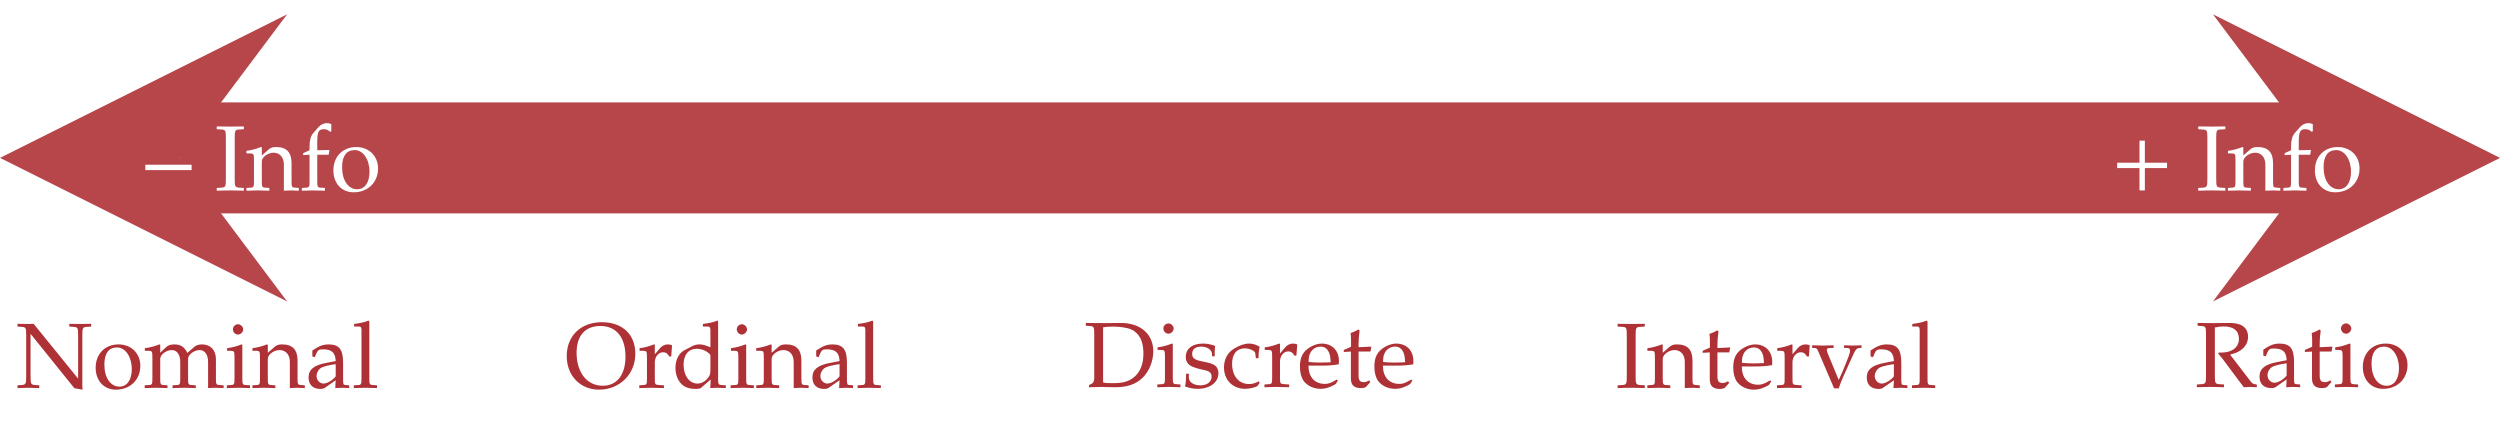
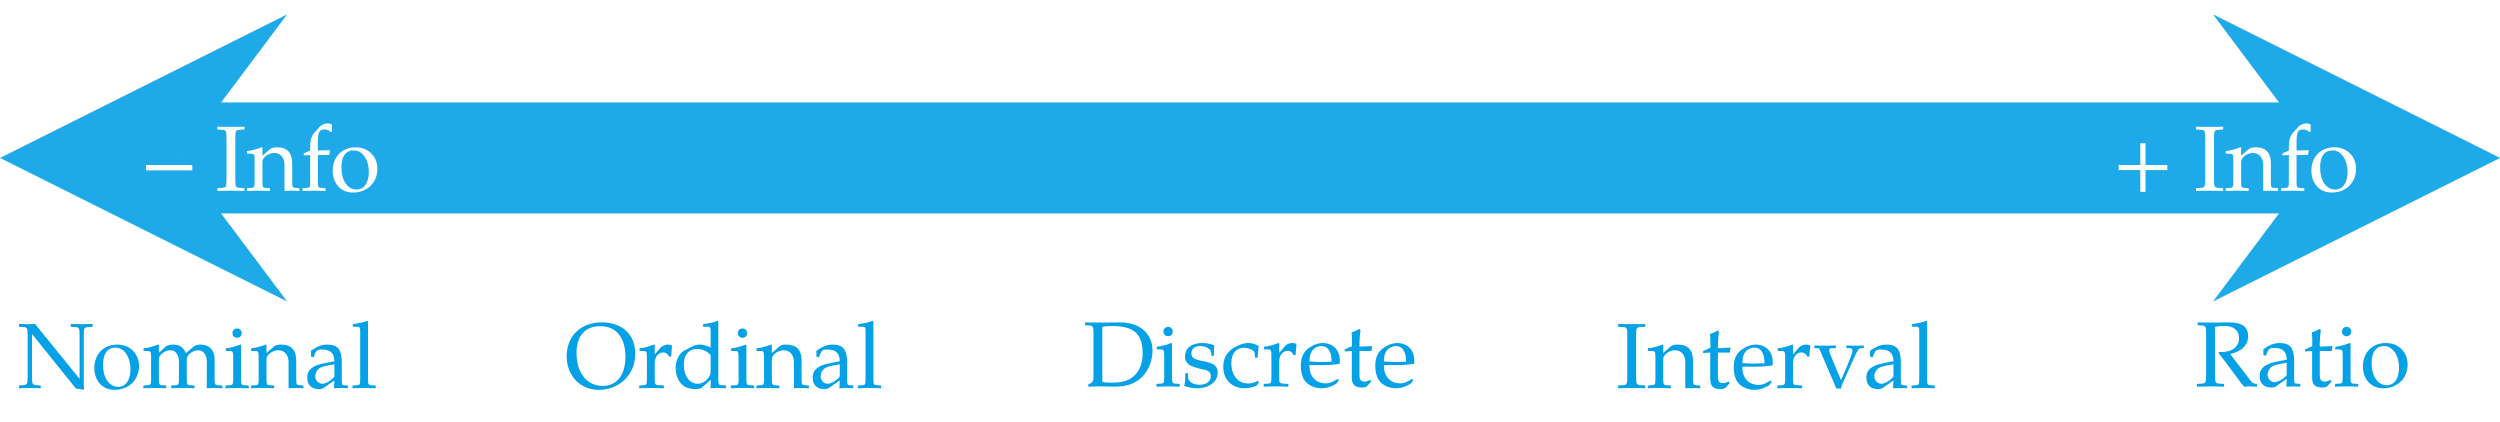
- <svg xmlns="http://www.w3.org/2000/svg" xmlns:xlink="http://www.w3.org/1999/xlink" width="269.291pt" height="45.354pt" viewBox="0 0 269.291 45.354" version="1.1">
+ <svg xmlns="http://www.w3.org/2000/svg" xmlns:xlink="http://www.w3.org/1999/xlink" width="269.29pt" height="45.35pt" viewBox="0 0 269.29 45.35" version="1.1">
  <defs>
    <g>
      <symbol overflow="visible" id="glyph0-0">
        <path style="stroke:none;" d="" />
      </symbol>
      <symbol overflow="visible" id="glyph0-1">
        <path style="stroke:none;" d="M 4.984 -2.188 L 4.984 -2.766 L 0 -2.766 L 0 -2.188 Z M 4.984 -2.188 " />
      </symbol>
      <symbol overflow="visible" id="glyph0-2">
-         <path style="stroke:none;" d="M 2.156 -5.672 C 2.156 -6.453 2.203 -6.547 2.656 -6.562 L 3.141 -6.594 L 3.141 -6.891 C 2.406 -6.875 2.188 -6.875 1.672 -6.875 C 1.172 -6.875 0.938 -6.875 0.219 -6.891 L 0.219 -6.594 L 0.703 -6.562 C 1.156 -6.547 1.203 -6.453 1.203 -5.672 L 1.203 -1.203 C 1.203 -0.406 1.156 -0.328 0.703 -0.297 L 0.219 -0.266 L 0.219 0.031 C 0.812 0.016 1.156 0 1.672 0 C 2.188 0 2.547 0.016 3.141 0.031 L 3.141 -0.266 L 2.656 -0.297 C 2.203 -0.328 2.156 -0.406 2.156 -1.203 Z M 2.156 -5.672 " />
+         <path style="stroke:none;" d="M 3.141 0.031 L 3.141 -0.266 L 2.656 -0.297 C 2.203 -0.328 2.156 -0.406 2.156 -1.203 L 2.156 -5.672 C 2.156 -6.453 2.203 -6.547 2.656 -6.562 L 3.141 -6.594 L 3.141 -6.891 C 2.656 -6.875 2.156 -6.875 1.672 -6.875 C 1.188 -6.875 0.703 -6.875 0.219 -6.891 L 0.219 -6.594 L 0.703 -6.562 C 1.156 -6.547 1.203 -6.453 1.203 -5.672 L 1.203 -1.203 C 1.203 -0.406 1.156 -0.328 0.703 -0.297 L 0.219 -0.266 L 0.219 0.031 C 0.703 0.016 1.188 0 1.672 0 C 2.156 0 2.656 0.016 3.141 0.031 Z M 3.141 0.031 " />
      </symbol>
      <symbol overflow="visible" id="glyph0-3">
-         <path style="stroke:none;" d="M 4.094 0.031 C 4.688 0 4.703 0 4.875 0 C 5.016 0 5.016 0 5.703 0.031 L 5.703 -0.266 L 5.297 -0.297 C 4.953 -0.312 4.922 -0.375 4.922 -1.016 L 4.922 -2.938 C 4.922 -4.109 4.375 -4.672 3.266 -4.672 C 2.891 -4.672 2.688 -4.609 2.469 -4.422 L 1.719 -3.766 L 1.719 -4.641 L 1.625 -4.672 C 1.109 -4.469 0.594 -4.328 0.062 -4.266 L 0.062 -3.984 L 0.438 -3.984 C 0.844 -3.984 0.875 -3.922 0.875 -3.266 L 0.875 -1.016 C 0.875 -0.391 0.844 -0.312 0.516 -0.297 L 0.062 -0.266 L 0.062 0.031 C 0.734 0.016 1 0 1.297 0 C 1.578 0 1.859 0.016 2.531 0.031 L 2.531 -0.266 L 2.078 -0.297 C 1.75 -0.312 1.719 -0.391 1.719 -1.016 L 1.719 -3.125 C 1.719 -3.578 2.375 -4.062 2.984 -4.062 C 3.656 -4.062 4.094 -3.562 4.094 -2.797 Z M 4.094 0.031 " />
+         <path style="stroke:none;" d="M 5.703 0.031 L 5.703 -0.266 L 5.297 -0.297 C 4.953 -0.312 4.922 -0.375 4.922 -1.016 L 4.922 -2.938 C 4.922 -4.109 4.375 -4.672 3.266 -4.672 C 2.891 -4.672 2.688 -4.609 2.469 -4.422 L 1.719 -3.766 L 1.719 -4.641 L 1.625 -4.672 C 1.109 -4.469 0.594 -4.328 0.062 -4.266 L 0.062 -3.984 L 0.438 -3.984 C 0.844 -3.984 0.875 -3.922 0.875 -3.266 L 0.875 -1.016 C 0.875 -0.391 0.844 -0.312 0.516 -0.297 L 0.062 -0.266 L 0.062 0.031 C 0.469 0.016 0.891 0 1.297 0 C 1.703 0 2.125 0.016 2.531 0.031 L 2.531 -0.266 L 2.078 -0.297 C 1.75 -0.312 1.719 -0.391 1.719 -1.016 L 1.719 -3.125 C 1.719 -3.578 2.375 -4.062 2.984 -4.062 C 3.656 -4.062 4.094 -3.562 4.094 -2.797 L 4.094 0.031 C 4.344 0.016 4.609 0 4.875 0 C 5.156 0 5.422 0.016 5.703 0.031 Z M 5.703 0.031 " />
      </symbol>
      <symbol overflow="visible" id="glyph0-4">
-         <path style="stroke:none;" d="M 3.406 -7.141 C 3.188 -7.234 3.078 -7.25 2.938 -7.25 C 2.625 -7.25 2.266 -7.094 2.047 -6.844 L 1.469 -6.188 C 1.188 -5.859 1.062 -5.406 1.062 -4.75 L 1.062 -4.328 L 0.375 -4.016 L 0.375 -3.797 L 1.062 -3.844 L 1.062 -1.016 C 1.062 -0.391 1.031 -0.312 0.688 -0.297 L 0.234 -0.266 L 0.234 0.031 C 1.219 0 1.219 0 1.469 0 C 1.719 0 1.719 0 2.719 0.031 L 2.719 -0.266 L 2.266 -0.297 C 1.922 -0.312 1.891 -0.391 1.891 -1.016 L 1.891 -3.844 L 3.125 -3.844 L 3.203 -4.359 L 1.891 -4.328 L 1.891 -5.172 C 1.891 -6.312 2.031 -6.594 2.594 -6.594 C 2.859 -6.594 3.047 -6.531 3.281 -6.312 L 3.406 -6.375 Z M 3.406 -7.141 " />
+         <path style="stroke:none;" d="M 3.406 -6.375 L 3.406 -7.141 C 3.188 -7.234 3.078 -7.25 2.938 -7.25 C 2.625 -7.25 2.266 -7.094 2.047 -6.844 L 1.469 -6.188 C 1.188 -5.859 1.062 -5.406 1.062 -4.75 L 1.062 -4.328 L 0.375 -4.016 L 0.375 -3.797 L 1.062 -3.844 L 1.062 -1.016 C 1.062 -0.391 1.031 -0.312 0.688 -0.297 L 0.234 -0.266 L 0.234 0.031 C 0.641 0.016 1.062 0 1.469 0 C 1.891 0 2.297 0.016 2.719 0.031 L 2.719 -0.266 L 2.266 -0.297 C 1.922 -0.312 1.891 -0.391 1.891 -1.016 L 1.891 -3.844 L 3.125 -3.844 L 3.203 -4.359 C 2.766 -4.344 2.328 -4.328 1.891 -4.328 L 1.891 -5.172 C 1.891 -6.312 2.031 -6.594 2.594 -6.594 C 2.859 -6.594 3.047 -6.531 3.281 -6.312 Z M 3.406 -6.375 " />
      </symbol>
      <symbol overflow="visible" id="glyph0-5">
-         <path style="stroke:none;" d="M 2.781 -4.672 C 1.328 -4.672 0.312 -3.656 0.312 -2.156 C 0.312 -0.75 1.203 0.203 2.5 0.203 C 4.031 0.203 5.125 -0.875 5.125 -2.359 C 5.125 -3.703 4.141 -4.672 2.781 -4.672 Z M 2.609 -4.344 C 3.516 -4.344 4.203 -3.344 4.203 -2 C 4.203 -0.844 3.688 -0.125 2.875 -0.125 C 1.906 -0.125 1.25 -1.094 1.25 -2.5 C 1.25 -3.703 1.719 -4.344 2.609 -4.344 Z M 2.609 -4.344 " />
+         <path style="stroke:none;" d="M 5.125 -2.359 C 5.125 -3.703 4.141 -4.672 2.781 -4.672 C 1.328 -4.672 0.312 -3.656 0.312 -2.156 C 0.312 -0.75 1.203 0.203 2.5 0.203 C 4.031 0.203 5.125 -0.875 5.125 -2.359 Z M 4.203 -2 C 4.203 -0.844 3.688 -0.125 2.875 -0.125 C 1.906 -0.125 1.25 -1.094 1.25 -2.5 C 1.25 -3.703 1.719 -4.344 2.609 -4.344 C 3.516 -4.344 4.203 -3.344 4.203 -2 Z M 4.203 -2 " />
      </symbol>
      <symbol overflow="visible" id="glyph0-6">
-         <path style="stroke:none;" d="M 1.359 -6.875 C 0.812 -6.875 0.719 -6.875 0.172 -6.891 L 0.172 -6.594 L 0.609 -6.562 C 1.062 -6.547 1.109 -6.453 1.109 -5.672 L 1.109 -1.203 C 1.109 -0.422 1.062 -0.328 0.609 -0.297 L 0.172 -0.266 L 0.172 0.031 C 1.156 0 1.156 0 1.328 0 C 1.469 0 1.469 0 2.516 0.031 L 2.516 -0.266 L 2.078 -0.297 C 1.625 -0.328 1.578 -0.422 1.578 -1.203 L 1.578 -5.812 L 6.297 0.047 L 7.188 0.203 C 7.188 0.156 7.188 0.156 7.172 0.078 C 7.172 -0.031 7.156 -0.109 7.156 -0.172 L 7.156 -5.672 C 7.156 -6.453 7.203 -6.547 7.672 -6.562 L 8.109 -6.594 L 8.109 -6.891 C 7.062 -6.875 7.062 -6.875 6.906 -6.875 C 6.734 -6.875 6.734 -6.875 5.75 -6.891 L 5.75 -6.594 L 6.188 -6.562 C 6.656 -6.547 6.703 -6.453 6.703 -5.672 L 6.703 -0.984 L 1.906 -6.891 Z M 1.359 -6.875 " />
+         <path style="stroke:none;" d="M 5.641 -2.219 L 5.641 -2.766 L 3.297 -2.766 L 3.297 -5.109 L 2.734 -5.109 L 2.734 -2.766 L 0.406 -2.766 L 0.406 -2.219 L 2.734 -2.219 L 2.734 0.125 L 3.297 0.125 L 3.297 -2.219 Z M 5.641 -2.219 " />
      </symbol>
      <symbol overflow="visible" id="glyph0-7">
-         <path style="stroke:none;" d="M 0.172 -3.984 L 0.547 -3.984 C 0.953 -3.984 0.984 -3.922 0.984 -3.266 L 0.984 -1.016 C 0.984 -0.391 0.953 -0.312 0.625 -0.297 L 0.156 -0.266 L 0.156 0.031 C 1.109 0 1.141 0 1.422 0 C 1.703 0 1.969 0.016 2.609 0.031 L 2.609 -0.266 L 2.188 -0.297 C 1.859 -0.312 1.828 -0.391 1.828 -1.016 L 1.828 -3.125 C 1.828 -3.578 2.484 -4.062 3.078 -4.062 C 3.625 -4.062 3.984 -3.562 3.984 -2.797 L 3.984 -1.016 C 3.984 -0.391 3.953 -0.312 3.625 -0.297 L 3.156 -0.266 L 3.156 0.031 C 4.156 0 4.156 0 4.406 0 C 4.656 0 4.656 0 5.656 0.031 L 5.656 -0.266 L 5.188 -0.297 C 4.859 -0.312 4.828 -0.391 4.828 -1.016 L 4.828 -3.125 C 4.828 -3.578 5.484 -4.062 6.078 -4.062 C 6.625 -4.062 6.984 -3.562 6.984 -2.797 L 6.984 0.031 C 7.594 0 7.609 0 7.781 0 C 7.906 0 7.906 0 8.656 0.031 L 8.656 -0.266 L 8.188 -0.297 C 7.859 -0.312 7.828 -0.391 7.828 -1.016 L 7.828 -3.078 C 7.828 -4.062 7.25 -4.672 6.328 -4.672 C 5.984 -4.672 5.688 -4.578 5.516 -4.422 L 4.75 -3.75 C 4.438 -4.406 4.031 -4.672 3.344 -4.672 C 2.969 -4.672 2.688 -4.578 2.516 -4.422 L 1.828 -3.781 L 1.828 -4.641 L 1.734 -4.672 C 1.219 -4.469 0.703 -4.328 0.172 -4.266 Z M 0.172 -3.984 " />
+         <path style="stroke:none;" d="M 8.109 -6.594 L 8.109 -6.891 C 7.703 -6.875 7.312 -6.875 6.906 -6.875 C 6.516 -6.875 6.141 -6.875 5.75 -6.891 L 5.75 -6.594 L 6.188 -6.562 C 6.656 -6.547 6.703 -6.453 6.703 -5.672 L 6.703 -0.984 L 1.906 -6.891 C 1.906 -6.891 1.578 -6.875 1.359 -6.875 C 0.891 -6.875 0.172 -6.891 0.172 -6.891 L 0.172 -6.594 L 0.609 -6.562 C 1.062 -6.547 1.109 -6.453 1.109 -5.672 L 1.109 -1.203 C 1.109 -0.422 1.062 -0.328 0.609 -0.297 L 0.172 -0.266 L 0.172 0.031 C 0.562 0.016 0.938 0 1.328 0 C 1.719 0 2.125 0.016 2.516 0.031 L 2.516 -0.266 L 2.078 -0.297 C 1.625 -0.328 1.578 -0.422 1.578 -1.203 L 1.578 -5.812 L 6.297 0.047 L 7.188 0.203 C 7.188 0.094 7.156 -0.062 7.156 -0.172 L 7.156 -5.672 C 7.156 -6.453 7.203 -6.547 7.672 -6.562 Z M 8.109 -6.594 " />
      </symbol>
      <symbol overflow="visible" id="glyph0-8">
-         <path style="stroke:none;" d="M 1.875 -4.641 L 1.781 -4.672 C 1.281 -4.469 0.75 -4.328 0.234 -4.266 L 0.234 -3.984 L 0.594 -3.984 C 1 -3.984 1.031 -3.922 1.031 -3.266 L 1.031 -1.016 C 1.031 -0.391 1 -0.312 0.672 -0.297 L 0.203 -0.266 L 0.203 0.031 C 1.203 0 1.203 0 1.453 0 C 1.703 0 1.703 0 2.703 0.031 L 2.703 -0.266 L 2.25 -0.297 C 1.906 -0.312 1.875 -0.391 1.875 -1.016 Z M 1.422 -6.844 C 1.109 -6.844 0.859 -6.594 0.859 -6.297 C 0.859 -6 1.109 -5.734 1.406 -5.734 C 1.688 -5.734 1.969 -6 1.969 -6.297 C 1.969 -6.562 1.688 -6.844 1.422 -6.844 Z M 1.422 -6.844 " />
+         <path style="stroke:none;" d="M 8.656 0.031 L 8.656 -0.266 L 8.188 -0.297 C 7.859 -0.312 7.828 -0.391 7.828 -1.016 L 7.828 -3.078 C 7.828 -4.062 7.25 -4.672 6.328 -4.672 C 5.984 -4.672 5.688 -4.578 5.516 -4.422 L 4.75 -3.75 C 4.438 -4.406 4.031 -4.672 3.344 -4.672 C 2.969 -4.672 2.688 -4.578 2.516 -4.422 L 1.828 -3.781 L 1.828 -4.641 L 1.734 -4.672 C 1.219 -4.469 0.703 -4.328 0.172 -4.266 L 0.172 -3.984 L 0.547 -3.984 C 0.953 -3.984 0.984 -3.922 0.984 -3.266 L 0.984 -1.016 C 0.984 -0.391 0.953 -0.312 0.625 -0.297 L 0.156 -0.266 L 0.156 0.031 C 0.578 0.016 1 0 1.422 0 C 1.828 0 2.219 0.016 2.609 0.031 L 2.609 -0.266 L 2.188 -0.297 C 1.859 -0.312 1.828 -0.391 1.828 -1.016 L 1.828 -3.125 C 1.828 -3.578 2.484 -4.062 3.078 -4.062 C 3.625 -4.062 3.984 -3.562 3.984 -2.797 L 3.984 -1.016 C 3.984 -0.391 3.953 -0.312 3.625 -0.297 L 3.156 -0.266 L 3.156 0.031 C 3.578 0.016 3.984 0 4.406 0 C 4.828 0 5.234 0.016 5.656 0.031 L 5.656 -0.266 L 5.188 -0.297 C 4.859 -0.312 4.828 -0.391 4.828 -1.016 L 4.828 -3.125 C 4.828 -3.578 5.484 -4.062 6.078 -4.062 C 6.625 -4.062 6.984 -3.562 6.984 -2.797 L 6.984 0.031 C 7.25 0.016 7.516 0 7.781 0 C 8.078 0 8.359 0.016 8.656 0.031 Z M 8.656 0.031 " />
      </symbol>
      <symbol overflow="visible" id="glyph0-9">
-         <path style="stroke:none;" d="M 3.234 -0.812 L 3.188 0.031 C 3.828 0 3.828 0 3.953 0 C 4 0 4.25 0.016 4.688 0.031 L 4.688 -0.266 L 4.312 -0.297 C 4.062 -0.297 4.031 -0.375 4.031 -0.875 L 4.031 -2.688 C 4.031 -4.141 3.609 -4.672 2.453 -4.672 C 2.031 -4.672 1.625 -4.562 1.25 -4.344 L 0.719 -4.016 L 0.719 -3.375 L 0.984 -3.297 L 1.109 -3.609 C 1.312 -4.078 1.422 -4.141 1.875 -4.141 C 2.812 -4.141 3.203 -3.781 3.234 -2.875 L 2.25 -2.688 C 0.891 -2.438 0.312 -1.969 0.312 -1.109 C 0.312 -0.328 0.781 0.125 1.578 0.125 C 1.75 0.125 1.922 0.094 2 0.047 Z M 3.234 -1.234 C 2.938 -0.828 2.312 -0.453 1.922 -0.453 C 1.531 -0.453 1.172 -0.812 1.172 -1.25 C 1.172 -1.609 1.375 -1.969 1.672 -2.156 C 1.922 -2.297 2.469 -2.438 3.234 -2.547 Z M 3.234 -1.234 " />
+         <path style="stroke:none;" d="M 2.703 0.031 L 2.703 -0.266 L 2.25 -0.297 C 1.906 -0.312 1.875 -0.391 1.875 -1.016 L 1.875 -4.641 L 1.781 -4.672 C 1.281 -4.469 0.75 -4.328 0.234 -4.266 L 0.234 -3.984 L 0.594 -3.984 C 1 -3.984 1.031 -3.922 1.031 -3.266 L 1.031 -1.016 C 1.031 -0.391 1 -0.312 0.672 -0.297 L 0.203 -0.266 L 0.203 0.031 C 0.625 0.016 1.031 0 1.453 0 C 1.875 0 2.281 0.016 2.703 0.031 Z M 1.953 -5.906 C 1.953 -6.188 1.75 -6.406 1.469 -6.406 C 1.156 -6.406 0.953 -6.203 0.953 -5.906 C 0.953 -5.609 1.156 -5.406 1.453 -5.406 C 1.75 -5.406 1.953 -5.609 1.953 -5.906 Z M 1.953 -5.906 " />
      </symbol>
      <symbol overflow="visible" id="glyph0-10">
-         <path style="stroke:none;" d="M 0.234 -6.594 L 0.781 -6.594 C 0.969 -6.594 1.031 -6.484 1.031 -6.188 L 1.031 -1.016 C 1.031 -0.391 1 -0.312 0.672 -0.297 L 0.203 -0.266 L 0.203 0.031 C 1.203 0 1.203 0 1.453 0 C 1.703 0 1.703 0 2.703 0.031 L 2.703 -0.266 L 2.25 -0.297 C 1.906 -0.312 1.875 -0.391 1.875 -1.016 L 1.875 -7.156 L 1.781 -7.234 C 1.344 -7.062 1.016 -6.984 0.234 -6.875 Z M 0.234 -6.594 " />
+         <path style="stroke:none;" d="M 4.688 0.031 L 4.688 -0.266 L 4.312 -0.297 C 4.062 -0.297 4.031 -0.375 4.031 -0.875 L 4.031 -2.688 C 4.031 -4.141 3.609 -4.672 2.453 -4.672 C 2.031 -4.672 1.625 -4.562 1.25 -4.344 L 0.719 -4.016 L 0.719 -3.375 L 0.984 -3.297 L 1.109 -3.609 C 1.312 -4.078 1.422 -4.141 1.875 -4.141 C 2.812 -4.141 3.203 -3.781 3.234 -2.875 L 2.25 -2.688 C 0.891 -2.438 0.312 -1.969 0.312 -1.109 C 0.312 -0.328 0.781 0.125 1.578 0.125 C 1.75 0.125 1.922 0.094 2 0.047 L 3.234 -0.812 L 3.188 0.031 C 3.438 0.016 3.703 0 3.953 0 C 4.203 0 4.453 0.016 4.688 0.031 Z M 3.234 -1.234 C 2.938 -0.828 2.312 -0.453 1.922 -0.453 C 1.531 -0.453 1.172 -0.812 1.172 -1.25 C 1.172 -1.609 1.375 -1.969 1.672 -2.156 C 1.922 -2.297 2.469 -2.438 3.234 -2.547 Z M 3.234 -1.234 " />
      </symbol>
      <symbol overflow="visible" id="glyph0-11">
-         <path style="stroke:none;" d="M 4 -7.062 C 1.734 -7.062 0.219 -5.594 0.219 -3.406 C 0.219 -1.312 1.672 0.203 3.688 0.203 C 5.922 0.203 7.609 -1.469 7.609 -3.656 C 7.609 -5.75 6.219 -7.062 4 -7.062 Z M 3.844 -6.656 C 5.547 -6.656 6.547 -5.438 6.547 -3.359 C 6.547 -1.391 5.625 -0.219 4.094 -0.219 C 2.406 -0.219 1.281 -1.641 1.281 -3.766 C 1.281 -5.609 2.203 -6.656 3.844 -6.656 Z M 3.844 -6.656 " />
+         <path style="stroke:none;" d="M 2.703 0.031 L 2.703 -0.266 L 2.25 -0.297 C 1.906 -0.312 1.875 -0.391 1.875 -1.016 L 1.875 -7.156 L 1.781 -7.234 C 1.344 -7.062 1.016 -6.984 0.234 -6.875 L 0.234 -6.594 L 0.781 -6.594 C 0.969 -6.594 1.031 -6.484 1.031 -6.188 L 1.031 -1.016 C 1.031 -0.391 1 -0.312 0.672 -0.297 L 0.203 -0.266 L 0.203 0.031 C 0.625 0.016 1.031 0 1.453 0 C 1.875 0 2.281 0.016 2.703 0.031 Z M 2.703 0.031 " />
      </symbol>
      <symbol overflow="visible" id="glyph0-12">
-         <path style="stroke:none;" d="M 0.234 -3.984 L 0.594 -3.984 C 1 -3.984 1.031 -3.922 1.031 -3.266 L 1.031 -1.016 C 1.031 -0.391 1 -0.312 0.672 -0.297 L 0.203 -0.266 L 0.203 0.031 C 0.922 0.016 1.188 0 1.438 0 C 1.641 0 1.641 0 2.859 0.031 L 2.859 -0.266 L 2.344 -0.297 C 1.891 -0.328 1.875 -0.359 1.875 -1.016 L 1.875 -2.734 C 1.875 -3.328 2.266 -3.828 2.766 -3.828 C 3.062 -3.828 3.266 -3.688 3.422 -3.375 L 3.641 -3.375 L 3.734 -4.562 C 3.625 -4.641 3.438 -4.672 3.266 -4.672 C 2.953 -4.672 2.641 -4.516 2.438 -4.266 L 1.875 -3.609 L 1.875 -4.641 L 1.781 -4.672 C 1.281 -4.469 0.75 -4.328 0.234 -4.266 Z M 0.234 -3.984 " />
+         <path style="stroke:none;" d="M 7.609 -3.656 C 7.609 -5.75 6.219 -7.062 4 -7.062 C 1.734 -7.062 0.219 -5.594 0.219 -3.406 C 0.219 -1.312 1.672 0.203 3.688 0.203 C 5.922 0.203 7.609 -1.469 7.609 -3.656 Z M 6.547 -3.359 C 6.547 -1.391 5.625 -0.219 4.094 -0.219 C 2.406 -0.219 1.281 -1.641 1.281 -3.766 C 1.281 -5.609 2.203 -6.656 3.844 -6.656 C 5.547 -6.656 6.547 -5.438 6.547 -3.359 Z M 6.547 -3.359 " />
      </symbol>
      <symbol overflow="visible" id="glyph0-13">
-         <path style="stroke:none;" d="M 4.109 -4.359 C 3.547 -4.594 3.266 -4.672 2.922 -4.672 C 2.656 -4.672 2.406 -4.609 2.156 -4.484 L 1.281 -4.031 C 0.719 -3.734 0.344 -3 0.344 -2.156 C 0.344 -1.359 0.625 -0.703 1.109 -0.297 C 1.453 -0.016 1.906 0.125 2.562 0.125 C 2.766 0.125 2.984 0.078 3.047 0.047 L 4.141 -0.891 L 4.094 0.031 C 4.578 0.016 4.75 0 4.859 0 C 4.938 0 5.078 0 5.297 0.016 C 5.359 0.016 5.562 0.016 5.766 0.031 L 5.766 -0.266 L 5.312 -0.297 C 4.969 -0.312 4.938 -0.391 4.938 -1.016 L 4.938 -7.156 L 4.859 -7.234 C 4.422 -7.062 4.094 -6.984 3.297 -6.875 L 3.297 -6.594 L 3.859 -6.594 C 4.031 -6.594 4.109 -6.484 4.109 -6.188 Z M 4.109 -2.203 C 4.109 -1.562 4.094 -1.453 3.953 -1.219 C 3.672 -0.75 3.188 -0.453 2.719 -0.453 C 1.844 -0.453 1.219 -1.297 1.219 -2.484 C 1.219 -3.562 1.75 -4.203 2.656 -4.203 C 3.031 -4.203 3.422 -4.078 3.781 -3.844 C 3.984 -3.703 4.109 -3.562 4.109 -3.484 Z M 4.109 -2.203 " />
+         <path style="stroke:none;" d="M 3.734 -4.562 C 3.625 -4.641 3.438 -4.672 3.266 -4.672 C 2.953 -4.672 2.641 -4.516 2.438 -4.266 L 1.875 -3.609 L 1.875 -4.641 L 1.781 -4.672 C 1.281 -4.469 0.75 -4.328 0.234 -4.266 L 0.234 -3.984 L 0.594 -3.984 C 1 -3.984 1.031 -3.922 1.031 -3.266 L 1.031 -1.016 C 1.031 -0.391 1 -0.312 0.672 -0.297 L 0.203 -0.266 L 0.203 0.031 C 0.625 0.016 1.031 0 1.438 0 C 1.906 0 2.375 0.016 2.859 0.031 L 2.859 -0.266 L 2.344 -0.297 C 1.891 -0.328 1.875 -0.359 1.875 -1.016 L 1.875 -2.734 C 1.875 -3.328 2.266 -3.828 2.766 -3.828 C 3.062 -3.828 3.266 -3.688 3.422 -3.375 L 3.641 -3.375 Z M 3.734 -4.562 " />
      </symbol>
      <symbol overflow="visible" id="glyph0-14">
-         <path style="stroke:none;" d="M 0.562 -0.203 L 0.562 0.031 C 1.719 0 1.719 0 1.953 0 C 2.141 0 2.297 0 2.469 0.016 C 3.266 0.031 3.266 0.031 3.406 0.031 C 4.672 0.031 5.625 -0.297 6.328 -0.984 C 7.047 -1.688 7.484 -2.766 7.484 -3.844 C 7.484 -5.688 6.109 -6.891 4 -6.891 C 3.938 -6.891 3.812 -6.891 3.625 -6.891 C 3.125 -6.875 2.703 -6.875 2.266 -6.875 C 1.906 -6.875 1.359 -6.875 0.219 -6.891 L 0.219 -6.594 L 0.625 -6.562 C 1.078 -6.547 1.125 -6.453 1.125 -5.672 L 1.125 -0.953 C 1.125 -0.656 1.031 -0.438 0.875 -0.359 Z M 2.078 -6.422 C 2.328 -6.469 2.688 -6.5 3.188 -6.5 C 3.906 -6.5 4.703 -6.375 5.125 -6.188 C 5.344 -6.094 5.531 -5.953 5.719 -5.766 C 6.188 -5.297 6.422 -4.578 6.422 -3.578 C 6.422 -2.469 6.078 -1.609 5.422 -1.062 C 4.828 -0.578 4.234 -0.406 3.094 -0.406 C 2.641 -0.406 2.328 -0.422 2.078 -0.484 Z M 2.078 -6.422 " />
+         <path style="stroke:none;" d="M 5.766 0.031 L 5.766 -0.266 L 5.312 -0.297 C 4.969 -0.312 4.938 -0.391 4.938 -1.016 L 4.938 -7.156 L 4.859 -7.234 C 4.422 -7.062 4.094 -6.984 3.297 -6.875 L 3.297 -6.594 L 3.859 -6.594 C 4.031 -6.594 4.109 -6.484 4.109 -6.188 L 4.109 -4.359 C 3.547 -4.594 3.266 -4.672 2.922 -4.672 C 2.656 -4.672 2.406 -4.609 2.156 -4.484 L 1.281 -4.031 C 0.719 -3.734 0.344 -3 0.344 -2.156 C 0.344 -1.359 0.625 -0.703 1.109 -0.297 C 1.453 -0.016 1.906 0.125 2.562 0.125 C 2.766 0.125 2.984 0.078 3.047 0.047 L 4.141 -0.891 L 4.094 0.031 C 4.359 0.016 4.609 0 4.859 0 C 5.156 0 5.469 0.016 5.766 0.031 Z M 4.109 -2.203 C 4.109 -1.562 4.094 -1.453 3.953 -1.219 C 3.672 -0.75 3.188 -0.453 2.719 -0.453 C 1.844 -0.453 1.219 -1.297 1.219 -2.484 C 1.219 -3.562 1.75 -4.203 2.656 -4.203 C 3.031 -4.203 3.422 -4.078 3.781 -3.844 C 3.984 -3.703 4.109 -3.562 4.109 -3.484 Z M 4.109 -2.203 " />
      </symbol>
      <symbol overflow="visible" id="glyph0-15">
-         <path style="stroke:none;" d="M 0.406 -1.422 C 0.406 -0.734 0.375 -0.438 0.297 -0.047 C 0.812 0.125 1.203 0.203 1.672 0.203 C 2.969 0.203 3.891 -0.5 3.891 -1.469 C 3.891 -1.781 3.812 -2.016 3.625 -2.219 C 3.359 -2.469 3.031 -2.578 2.156 -2.75 C 1.328 -2.906 1.062 -3.109 1.062 -3.562 C 1.062 -4.062 1.422 -4.344 2.031 -4.344 C 2.688 -4.344 3.203 -4 3.203 -3.531 L 3.203 -3.297 L 3.484 -3.297 C 3.484 -3.875 3.5 -4.109 3.531 -4.422 C 3 -4.609 2.641 -4.672 2.234 -4.672 C 1.078 -4.672 0.375 -4.125 0.375 -3.234 C 0.375 -2.75 0.594 -2.406 1.047 -2.203 C 1.312 -2.078 1.844 -1.922 2.516 -1.781 C 2.969 -1.672 3.156 -1.469 3.156 -1.094 C 3.156 -0.547 2.656 -0.172 1.953 -0.172 C 1.219 -0.172 0.703 -0.516 0.703 -1.016 L 0.703 -1.422 Z M 0.406 -1.422 " />
+         <path style="stroke:none;" d="M 7.484 -3.844 C 7.484 -5.688 6.109 -6.891 4 -6.891 C 3.422 -6.891 2.844 -6.875 2.266 -6.875 C 1.578 -6.875 0.906 -6.875 0.219 -6.891 L 0.219 -6.594 L 0.625 -6.562 C 1.078 -6.547 1.125 -6.453 1.125 -5.672 L 1.125 -0.953 C 1.125 -0.656 1.031 -0.438 0.875 -0.359 L 0.562 -0.203 L 0.562 0.031 C 1.031 0.016 1.5 0 1.953 0 C 2.438 0 2.922 0.031 3.406 0.031 C 4.672 0.031 5.625 -0.297 6.328 -0.984 C 7.047 -1.688 7.484 -2.766 7.484 -3.844 Z M 6.422 -3.578 C 6.422 -2.469 6.078 -1.609 5.422 -1.062 C 4.828 -0.578 4.234 -0.406 3.094 -0.406 C 2.641 -0.406 2.328 -0.422 2.078 -0.484 L 2.078 -6.422 C 2.328 -6.469 2.688 -6.5 3.188 -6.5 C 4.281 -6.5 5.188 -6.297 5.719 -5.766 C 6.188 -5.297 6.422 -4.578 6.422 -3.578 Z M 6.422 -3.578 " />
      </symbol>
      <symbol overflow="visible" id="glyph0-16">
-         <path style="stroke:none;" d="M 3.984 -3.094 C 3.984 -3.562 4.031 -3.969 4.109 -4.328 C 3.719 -4.562 3.375 -4.672 2.953 -4.672 C 2.484 -4.672 1.922 -4.484 1.328 -4.109 C 0.625 -3.672 0.266 -2.969 0.266 -2.094 C 0.266 -0.75 1.203 0.203 2.547 0.203 C 3.062 0.203 3.812 0.016 3.906 -0.141 L 4.109 -0.453 L 4.016 -0.609 C 3.656 -0.406 3.328 -0.312 2.969 -0.312 C 1.859 -0.312 1.141 -1.172 1.141 -2.5 C 1.141 -3.562 1.641 -4.156 2.531 -4.156 C 2.969 -4.156 3.453 -3.953 3.625 -3.703 L 3.703 -3.094 Z M 3.984 -3.094 " />
+         <path style="stroke:none;" d="M 3.891 -1.469 C 3.891 -1.781 3.812 -2.016 3.625 -2.219 C 3.359 -2.469 3.031 -2.578 2.156 -2.75 C 1.328 -2.906 1.062 -3.109 1.062 -3.562 C 1.062 -4.062 1.422 -4.344 2.031 -4.344 C 2.688 -4.344 3.203 -4 3.203 -3.531 L 3.203 -3.297 L 3.484 -3.297 C 3.484 -3.875 3.5 -4.109 3.531 -4.422 C 3 -4.609 2.641 -4.672 2.234 -4.672 C 1.078 -4.672 0.375 -4.125 0.375 -3.234 C 0.375 -2.75 0.594 -2.406 1.047 -2.203 C 1.312 -2.078 1.844 -1.922 2.516 -1.781 C 2.969 -1.672 3.156 -1.469 3.156 -1.094 C 3.156 -0.547 2.656 -0.172 1.953 -0.172 C 1.219 -0.172 0.703 -0.516 0.703 -1.016 L 0.703 -1.422 L 0.406 -1.422 C 0.406 -0.734 0.375 -0.438 0.297 -0.047 C 0.812 0.125 1.203 0.203 1.672 0.203 C 2.969 0.203 3.891 -0.5 3.891 -1.469 Z M 3.891 -1.469 " />
      </symbol>
      <symbol overflow="visible" id="glyph0-17">
-         <path style="stroke:none;" d="M 4.359 -0.703 L 4.234 -0.797 C 3.594 -0.422 3.359 -0.328 2.938 -0.328 C 2.281 -0.328 1.75 -0.625 1.469 -1.109 C 1.281 -1.438 1.203 -1.719 1.188 -2.297 L 2.641 -2.297 C 3.328 -2.297 3.766 -2.328 4.453 -2.438 C 4.453 -2.578 4.469 -2.656 4.469 -2.781 C 4.469 -3.922 3.734 -4.672 2.609 -4.672 C 2.25 -4.672 1.812 -4.547 1.406 -4.312 C 0.594 -3.844 0.266 -3.219 0.266 -2.188 C 0.266 -1.562 0.406 -1.016 0.672 -0.641 C 1.078 -0.109 1.75 0.203 2.5 0.203 C 2.859 0.203 3.234 0.125 3.641 -0.062 C 3.906 -0.172 4.109 -0.297 4.156 -0.359 Z M 3.578 -2.656 C 3.062 -2.641 2.828 -2.625 2.469 -2.625 C 2 -2.625 1.75 -2.641 1.203 -2.688 C 1.203 -3.156 1.25 -3.375 1.375 -3.641 C 1.578 -4.078 2.016 -4.344 2.5 -4.344 C 2.828 -4.344 3.078 -4.219 3.266 -3.953 C 3.484 -3.625 3.547 -3.328 3.578 -2.656 Z M 3.578 -2.656 " />
+         <path style="stroke:none;" d="M 4.109 -0.453 L 4.016 -0.609 C 3.656 -0.406 3.328 -0.312 2.969 -0.312 C 1.859 -0.312 1.141 -1.172 1.141 -2.5 C 1.141 -3.562 1.641 -4.156 2.531 -4.156 C 2.969 -4.156 3.453 -3.953 3.625 -3.703 L 3.703 -3.094 L 3.984 -3.094 C 3.984 -3.562 4.031 -3.969 4.109 -4.328 C 3.719 -4.562 3.375 -4.672 2.953 -4.672 C 2.484 -4.672 1.922 -4.484 1.328 -4.109 C 0.625 -3.672 0.266 -2.969 0.266 -2.094 C 0.266 -0.75 1.203 0.203 2.547 0.203 C 3.062 0.203 3.812 0.016 3.906 -0.141 Z M 4.109 -0.453 " />
      </symbol>
      <symbol overflow="visible" id="glyph0-18">
-         <path style="stroke:none;" d="M 0.984 -3.812 L 0.984 -0.938 C 0.984 -0.203 1.312 0.125 2.078 0.125 C 2.297 0.125 2.547 0.062 2.609 0 L 3.078 -0.531 L 2.953 -0.703 C 2.703 -0.562 2.547 -0.516 2.359 -0.516 C 1.969 -0.516 1.812 -0.703 1.812 -1.203 L 1.812 -3.812 L 3.094 -3.812 L 3.188 -4.344 L 1.812 -4.281 L 1.812 -4.672 C 1.812 -5.078 1.844 -5.438 1.922 -6.078 L 1.797 -6.188 C 1.562 -6.047 1.266 -5.906 0.953 -5.812 C 0.984 -5.516 1 -5.328 1 -5.031 L 1 -4.328 L 0.219 -3.984 L 0.219 -3.766 Z M 0.984 -3.812 " />
+         <path style="stroke:none;" d="M 4.469 -2.781 C 4.469 -3.922 3.734 -4.672 2.609 -4.672 C 2.25 -4.672 1.812 -4.547 1.406 -4.312 C 0.594 -3.844 0.266 -3.219 0.266 -2.188 C 0.266 -1.562 0.406 -1.016 0.672 -0.641 C 1.062 -0.109 1.75 0.203 2.5 0.203 C 2.859 0.203 3.234 0.125 3.641 -0.062 C 3.906 -0.172 4.109 -0.297 4.156 -0.359 L 4.359 -0.703 L 4.234 -0.797 C 3.594 -0.422 3.359 -0.328 2.938 -0.328 C 2.281 -0.328 1.75 -0.625 1.469 -1.109 C 1.281 -1.438 1.203 -1.719 1.188 -2.297 L 2.641 -2.297 C 3.328 -2.297 3.766 -2.328 4.453 -2.438 C 4.453 -2.578 4.469 -2.656 4.469 -2.781 Z M 3.578 -2.656 L 2.469 -2.625 C 2 -2.625 1.75 -2.641 1.203 -2.688 C 1.203 -3.156 1.25 -3.375 1.375 -3.641 C 1.578 -4.078 2.016 -4.344 2.5 -4.344 C 2.828 -4.344 3.078 -4.219 3.266 -3.953 C 3.484 -3.625 3.578 -3.328 3.578 -2.656 Z M 3.578 -2.656 " />
      </symbol>
      <symbol overflow="visible" id="glyph0-19">
-         <path style="stroke:none;" d="M 5.375 -4.297 L 5.375 -4.578 C 4.781 -4.562 4.594 -4.547 4.438 -4.547 C 4.281 -4.547 4.094 -4.562 3.5 -4.578 L 3.5 -4.297 L 3.906 -4.281 C 4.062 -4.266 4.141 -4.172 4.141 -4.016 C 4.141 -3.859 4.078 -3.594 3.953 -3.297 L 3.531 -2.234 C 3.422 -1.938 3.297 -1.672 2.922 -0.844 L 1.734 -3.703 C 1.672 -3.844 1.641 -3.984 1.641 -4.094 C 1.641 -4.203 1.734 -4.266 1.891 -4.281 L 2.375 -4.297 L 2.375 -4.578 C 1.406 -4.547 1.406 -4.547 1.219 -4.547 C 1.031 -4.547 0.547 -4.562 0.062 -4.578 L 0.062 -4.297 L 0.406 -4.281 C 0.547 -4.25 0.594 -4.203 0.703 -3.953 L 2.422 0.062 L 2.922 0.062 C 2.984 -0.094 3.078 -0.359 3.078 -0.375 C 3.188 -0.672 3.312 -1.016 3.328 -1.016 L 4.5 -3.609 C 4.719 -4.078 4.859 -4.25 5.062 -4.281 Z M 5.375 -4.297 " />
+         <path style="stroke:none;" d="M 3.188 -4.344 L 1.812 -4.281 L 1.812 -4.672 C 1.812 -5.078 1.844 -5.438 1.922 -6.078 L 1.797 -6.188 C 1.562 -6.047 1.266 -5.906 0.953 -5.812 C 0.984 -5.516 1 -5.328 1 -5.031 L 1 -4.328 L 0.219 -3.984 L 0.219 -3.766 L 0.984 -3.812 L 0.984 -0.938 C 0.984 -0.203 1.312 0.125 2.078 0.125 C 2.297 0.125 2.547 0.062 2.609 0 L 3.078 -0.531 L 2.953 -0.703 C 2.703 -0.562 2.547 -0.516 2.359 -0.516 C 1.969 -0.516 1.812 -0.703 1.812 -1.203 L 1.812 -3.812 L 3.094 -3.812 Z M 3.188 -4.344 " />
      </symbol>
      <symbol overflow="visible" id="glyph0-20">
-         <path style="stroke:none;" d="M 2.156 -6.406 C 2.5 -6.484 2.797 -6.516 3.125 -6.516 C 4.172 -6.516 4.75 -6.047 4.75 -5.188 C 4.75 -4.281 4.016 -3.703 2.859 -3.703 C 2.797 -3.703 2.703 -3.703 2.578 -3.703 L 2.516 -3.594 C 2.625 -3.453 2.656 -3.422 2.766 -3.297 C 2.906 -3.125 2.938 -3.094 3.031 -2.969 L 4.859 -0.516 C 4.922 -0.422 4.984 -0.344 5.047 -0.281 C 5.109 -0.188 5.172 -0.094 5.281 0.031 C 5.734 0 5.844 0 5.953 0 C 6.047 0 6.047 0 6.672 0.031 L 6.672 -0.266 C 6.344 -0.297 6.188 -0.359 6.062 -0.531 L 3.797 -3.484 C 4.359 -3.625 4.609 -3.734 4.938 -3.953 C 5.469 -4.328 5.734 -4.828 5.734 -5.406 C 5.734 -6.359 5.047 -6.891 3.812 -6.891 L 3.656 -6.891 C 2.359 -6.875 2.359 -6.875 2.016 -6.875 C 1.688 -6.875 1.688 -6.875 0.297 -6.891 L 0.297 -6.594 L 0.703 -6.562 C 1.156 -6.547 1.203 -6.453 1.203 -5.672 L 1.203 -1.203 C 1.203 -0.406 1.156 -0.328 0.703 -0.297 L 0.219 -0.266 L 0.219 0.031 C 0.812 0.016 1.156 0 1.672 0 C 2.188 0 2.547 0.016 3.141 0.031 L 3.141 -0.266 L 2.656 -0.297 C 2.203 -0.328 2.156 -0.406 2.156 -1.203 Z M 2.156 -6.406 " />
+         <path style="stroke:none;" d="M 5.375 -4.297 L 5.375 -4.578 C 5.062 -4.562 4.75 -4.547 4.438 -4.547 C 4.125 -4.547 3.812 -4.562 3.5 -4.578 L 3.5 -4.297 L 3.906 -4.281 C 4.234 -4.25 4.234 -3.969 3.953 -3.297 L 3.531 -2.234 L 2.922 -0.844 L 1.734 -3.703 C 1.625 -3.984 1.578 -4.266 1.891 -4.281 L 2.375 -4.297 L 2.375 -4.578 C 2 -4.562 1.609 -4.547 1.219 -4.547 C 0.828 -4.547 0.453 -4.562 0.062 -4.578 L 0.062 -4.297 L 0.406 -4.281 C 0.578 -4.266 0.609 -4.172 0.703 -3.953 L 2.422 0.062 L 2.922 0.062 C 2.984 -0.266 3.125 -0.562 3.328 -1.016 L 4.5 -3.609 C 4.734 -4.109 4.859 -4.266 5.062 -4.281 Z M 5.375 -4.297 " />
      </symbol>
-       <symbol overflow="visible" id="glyph1-0">
-         <path style="stroke:none;" d="" />
-       </symbol>
-       <symbol overflow="visible" id="glyph1-1">
-         <path style="stroke:none;" d="M 6.016 -2.406 L 6.016 -2.984 L 3.625 -2.984 L 3.625 -5.359 L 3.047 -5.359 L 3.047 -2.984 L 0.641 -2.984 L 0.641 -2.406 L 3.047 -2.406 L 3.047 0 L 3.625 0 L 3.625 -2.406 Z M 6.016 -2.406 " />
+       <symbol overflow="visible" id="glyph0-21">
+         <path style="stroke:none;" d="M 6.672 0.031 L 6.672 -0.266 C 6.344 -0.297 6.188 -0.359 6.062 -0.531 L 3.797 -3.484 C 4.359 -3.625 4.609 -3.734 4.938 -3.953 C 5.469 -4.328 5.734 -4.828 5.734 -5.406 C 5.734 -6.359 5.094 -6.891 3.797 -6.891 C 3.203 -6.891 2.609 -6.875 2.016 -6.875 C 1.438 -6.875 0.875 -6.875 0.297 -6.891 L 0.297 -6.594 L 0.703 -6.562 C 1.156 -6.547 1.203 -6.453 1.203 -5.672 L 1.203 -1.203 C 1.203 -0.406 1.156 -0.328 0.703 -0.297 L 0.219 -0.266 L 0.219 0.031 C 0.703 0.016 1.188 0 1.672 0 C 2.156 0 2.656 0.016 3.141 0.031 L 3.141 -0.266 L 2.656 -0.297 C 2.203 -0.328 2.156 -0.406 2.156 -1.203 L 2.156 -6.406 C 2.5 -6.484 2.797 -6.516 3.125 -6.516 C 4.172 -6.516 4.75 -6.047 4.75 -5.188 C 4.75 -4.281 4.016 -3.703 2.859 -3.703 L 2.578 -3.703 L 2.578 -3.531 C 2.797 -3.297 2.875 -3.188 3.031 -2.969 L 4.859 -0.516 L 5.281 0.031 C 5.5 0.016 5.719 0 5.953 0 C 6.188 0 6.438 0.016 6.672 0.031 Z M 6.672 0.031 " />
      </symbol>
    </g>
    <clipPath id="clip1">
      <path d="M 238 1 L 269.289 1 L 269.289 33 L 238 33 Z M 238 1 " />
    </clipPath>
  </defs>
  <g id="surface1">
-     <path style="fill:none;stroke-width:11.955;stroke-linecap:butt;stroke-linejoin:miter;stroke:rgb(71.41%,27.295%,29.059%);stroke-opacity:1;stroke-miterlimit:10;" d="M 12.241 21.259 L 242.882 21.259 " transform="matrix(1,0,0,-1,7.087,38.267)" />
-     <path style=" stroke:none;fill-rule:nonzero;fill:rgb(71.41%,27.295%,29.059%);fill-opacity:1;" d="M 0 17.008 L 30.926 32.469 L 19.328 17.008 L 30.926 1.543 " />
+     <path style="fill:none;stroke-width:11.955;stroke-linecap:butt;stroke-linejoin:miter;stroke:rgb(11.8%,66.8%,91.199%);stroke-opacity:1;stroke-miterlimit:10;" d="M 12.242 21.258 L 242.879 21.258 " transform="matrix(1,0,0,-1,7.09,38.27)" />
+     <path style=" stroke:none;fill-rule:nonzero;fill:rgb(11.8%,66.8%,91.199%);fill-opacity:1;" d="M 0.004 17.012 L 30.93 32.473 L 19.332 17.012 L 30.93 1.547 " />
    <g clip-path="url(#clip1)" clip-rule="nonzero">
-       <path style=" stroke:none;fill-rule:nonzero;fill:rgb(71.41%,27.295%,29.059%);fill-opacity:1;" d="M 269.297 17.008 L 238.371 1.543 L 249.969 17.008 L 238.371 32.469 " />
+       <path style=" stroke:none;fill-rule:nonzero;fill:rgb(11.8%,66.8%,91.199%);fill-opacity:1;" d="M 269.297 17.012 L 238.375 1.547 L 249.969 17.012 L 238.375 32.473 " />
    </g>
    <g style="fill:rgb(100%,100%,100%);fill-opacity:1;">
-       <use xlink:href="#glyph0-1" x="15.654" y="20.511" />
+       <use xlink:href="#glyph0-1" x="15.73" y="20.54" />
    </g>
    <g style="fill:rgb(100%,100%,100%);fill-opacity:1;">
-       <use xlink:href="#glyph0-2" x="23.126" y="20.511" />
-       <use xlink:href="#glyph0-3" x="26.483" y="20.511" />
-       <use xlink:href="#glyph0-4" x="32.282" y="20.511" />
-       <use xlink:href="#glyph0-5" x="35.599" y="20.511" />
+       <use xlink:href="#glyph0-2" x="23.192" y="20.54" />
+       <use xlink:href="#glyph0-3" x="26.55" y="20.54" />
+       <use xlink:href="#glyph0-4" x="32.348" y="20.54" />
    </g>
    <g style="fill:rgb(100%,100%,100%);fill-opacity:1;">
-       <use xlink:href="#glyph1-1" x="227.411" y="20.511" />
+       <use xlink:href="#glyph0-5" x="35.526" y="20.54" />
    </g>
    <g style="fill:rgb(100%,100%,100%);fill-opacity:1;">
-       <use xlink:href="#glyph0-2" x="236.566" y="20.511" />
-       <use xlink:href="#glyph0-3" x="239.923" y="20.511" />
-       <use xlink:href="#glyph0-4" x="245.722" y="20.511" />
-       <use xlink:href="#glyph0-5" x="249.039" y="20.511" />
+       <use xlink:href="#glyph0-6" x="227.81" y="20.54" />
    </g>
-     <g style="fill:rgb(68.233%,19.217%,21.175%);fill-opacity:1;">
-       <use xlink:href="#glyph0-6" x="1.713" y="41.77" />
-       <use xlink:href="#glyph0-5" x="9.992" y="41.77" />
-       <use xlink:href="#glyph0-7" x="15.431" y="41.77" />
-       <use xlink:href="#glyph0-8" x="24.228" y="41.77" />
-       <use xlink:href="#glyph0-3" x="27.128" y="41.77" />
-       <use xlink:href="#glyph0-9" x="32.926" y="41.77" />
-       <use xlink:href="#glyph0-10" x="37.907" y="41.77" />
+     <g style="fill:rgb(100%,100%,100%);fill-opacity:1;">
+       <use xlink:href="#glyph0-2" x="236.328" y="20.54" />
+       <use xlink:href="#glyph0-3" x="239.686" y="20.54" />
+       <use xlink:href="#glyph0-4" x="245.484" y="20.54" />
    </g>
-     <g style="fill:rgb(68.233%,19.217%,21.175%);fill-opacity:1;">
-       <use xlink:href="#glyph0-11" x="60.827" y="41.77" />
-       <use xlink:href="#glyph0-12" x="68.658" y="41.77" />
+     <g style="fill:rgb(100%,100%,100%);fill-opacity:1;">
+       <use xlink:href="#glyph0-5" x="248.663" y="20.54" />
    </g>
-     <g style="fill:rgb(68.233%,19.217%,21.175%);fill-opacity:1;">
-       <use xlink:href="#glyph0-13" x="72.414" y="41.77" />
-       <use xlink:href="#glyph0-8" x="78.501" y="41.77" />
-       <use xlink:href="#glyph0-3" x="81.4" y="41.77" />
-       <use xlink:href="#glyph0-9" x="87.198" y="41.77" />
-       <use xlink:href="#glyph0-10" x="92.179" y="41.77" />
+     <g style="fill:rgb(1.961%,63.135%,90.195%);fill-opacity:1;">
+       <use xlink:href="#glyph0-7" x="1.87" y="41.79" />
    </g>
-     <g style="fill:rgb(68.233%,19.217%,21.175%);fill-opacity:1;">
-       <use xlink:href="#glyph0-14" x="116.743" y="41.68" />
-       <use xlink:href="#glyph0-8" x="124.454" y="41.68" />
-       <use xlink:href="#glyph0-15" x="127.353" y="41.68" />
-       <use xlink:href="#glyph0-16" x="131.577" y="41.68" />
-       <use xlink:href="#glyph0-12" x="136.001" y="41.68" />
+     <g style="fill:rgb(1.961%,63.135%,90.195%);fill-opacity:1;">
+       <use xlink:href="#glyph0-5" x="9.85" y="41.79" />
+       <use xlink:href="#glyph0-8" x="15.29" y="41.79" />
+       <use xlink:href="#glyph0-9" x="24.087" y="41.79" />
+       <use xlink:href="#glyph0-3" x="26.987" y="41.79" />
+       <use xlink:href="#glyph0-10" x="32.785" y="41.79" />
+       <use xlink:href="#glyph0-11" x="37.767" y="41.79" />
    </g>
-     <g style="fill:rgb(68.233%,19.217%,21.175%);fill-opacity:1;">
-       <use xlink:href="#glyph0-17" x="139.757" y="41.68" />
-       <use xlink:href="#glyph0-18" x="144.529" y="41.68" />
-       <use xlink:href="#glyph0-17" x="147.776" y="41.68" />
+     <g style="fill:rgb(1.961%,63.135%,90.195%);fill-opacity:1;">
+       <use xlink:href="#glyph0-12" x="60.82" y="41.79" />
+       <use xlink:href="#glyph0-13" x="68.651" y="41.79" />
    </g>
-     <g style="fill:rgb(68.233%,19.217%,21.175%);fill-opacity:1;">
-       <use xlink:href="#glyph0-2" x="174.029" y="41.77" />
-       <use xlink:href="#glyph0-3" x="177.386" y="41.77" />
-       <use xlink:href="#glyph0-18" x="183.185" y="41.77" />
-       <use xlink:href="#glyph0-17" x="186.432" y="41.77" />
-       <use xlink:href="#glyph0-12" x="191.205" y="41.77" />
-       <use xlink:href="#glyph0-19" x="195.14" y="41.77" />
-       <use xlink:href="#glyph0-9" x="200.769" y="41.77" />
-       <use xlink:href="#glyph0-10" x="205.75" y="41.77" />
+     <g style="fill:rgb(1.961%,63.135%,90.195%);fill-opacity:1;">
+       <use xlink:href="#glyph0-14" x="72.437" y="41.79" />
+       <use xlink:href="#glyph0-9" x="78.524" y="41.79" />
+       <use xlink:href="#glyph0-3" x="81.423" y="41.79" />
+       <use xlink:href="#glyph0-10" x="87.222" y="41.79" />
+       <use xlink:href="#glyph0-11" x="92.203" y="41.79" />
    </g>
-     <g style="fill:rgb(68.233%,19.217%,21.175%);fill-opacity:1;">
-       <use xlink:href="#glyph0-20" x="236.42" y="41.68" />
-       <use xlink:href="#glyph0-9" x="243.075" y="41.68" />
-       <use xlink:href="#glyph0-18" x="248.056" y="41.68" />
-       <use xlink:href="#glyph0-8" x="251.304" y="41.68" />
-       <use xlink:href="#glyph0-5" x="254.203" y="41.68" />
+     <g style="fill:rgb(1.961%,63.135%,90.195%);fill-opacity:1;">
+       <use xlink:href="#glyph0-15" x="116.66" y="41.62" />
+       <use xlink:href="#glyph0-9" x="124.371" y="41.62" />
+       <use xlink:href="#glyph0-16" x="127.271" y="41.62" />
+       <use xlink:href="#glyph0-17" x="131.495" y="41.62" />
+       <use xlink:href="#glyph0-13" x="135.918" y="41.62" />
+       <use xlink:href="#glyph0-18" x="139.854" y="41.62" />
+       <use xlink:href="#glyph0-19" x="144.626" y="41.62" />
+       <use xlink:href="#glyph0-18" x="147.874" y="41.62" />
+     </g>
+     <g style="fill:rgb(1.961%,63.135%,90.195%);fill-opacity:1;">
+       <use xlink:href="#glyph0-2" x="174.08" y="41.79" />
+       <use xlink:href="#glyph0-3" x="177.438" y="41.79" />
+       <use xlink:href="#glyph0-19" x="183.236" y="41.79" />
+       <use xlink:href="#glyph0-18" x="186.484" y="41.79" />
+       <use xlink:href="#glyph0-13" x="191.256" y="41.79" />
+     </g>
+     <g style="fill:rgb(1.961%,63.135%,90.195%);fill-opacity:1;">
+       <use xlink:href="#glyph0-20" x="195.381" y="41.79" />
+     </g>
+     <g style="fill:rgb(1.961%,63.135%,90.195%);fill-opacity:1;">
+       <use xlink:href="#glyph0-10" x="200.721" y="41.79" />
+       <use xlink:href="#glyph0-11" x="205.703" y="41.79" />
+     </g>
+     <g style="fill:rgb(1.961%,63.135%,90.195%);fill-opacity:1;">
+       <use xlink:href="#glyph0-21" x="236.43" y="41.62" />
+       <use xlink:href="#glyph0-10" x="243.085" y="41.62" />
+       <use xlink:href="#glyph0-19" x="248.067" y="41.62" />
+       <use xlink:href="#glyph0-9" x="251.315" y="41.62" />
+       <use xlink:href="#glyph0-5" x="254.214" y="41.62" />
    </g>
  </g>
</svg>
